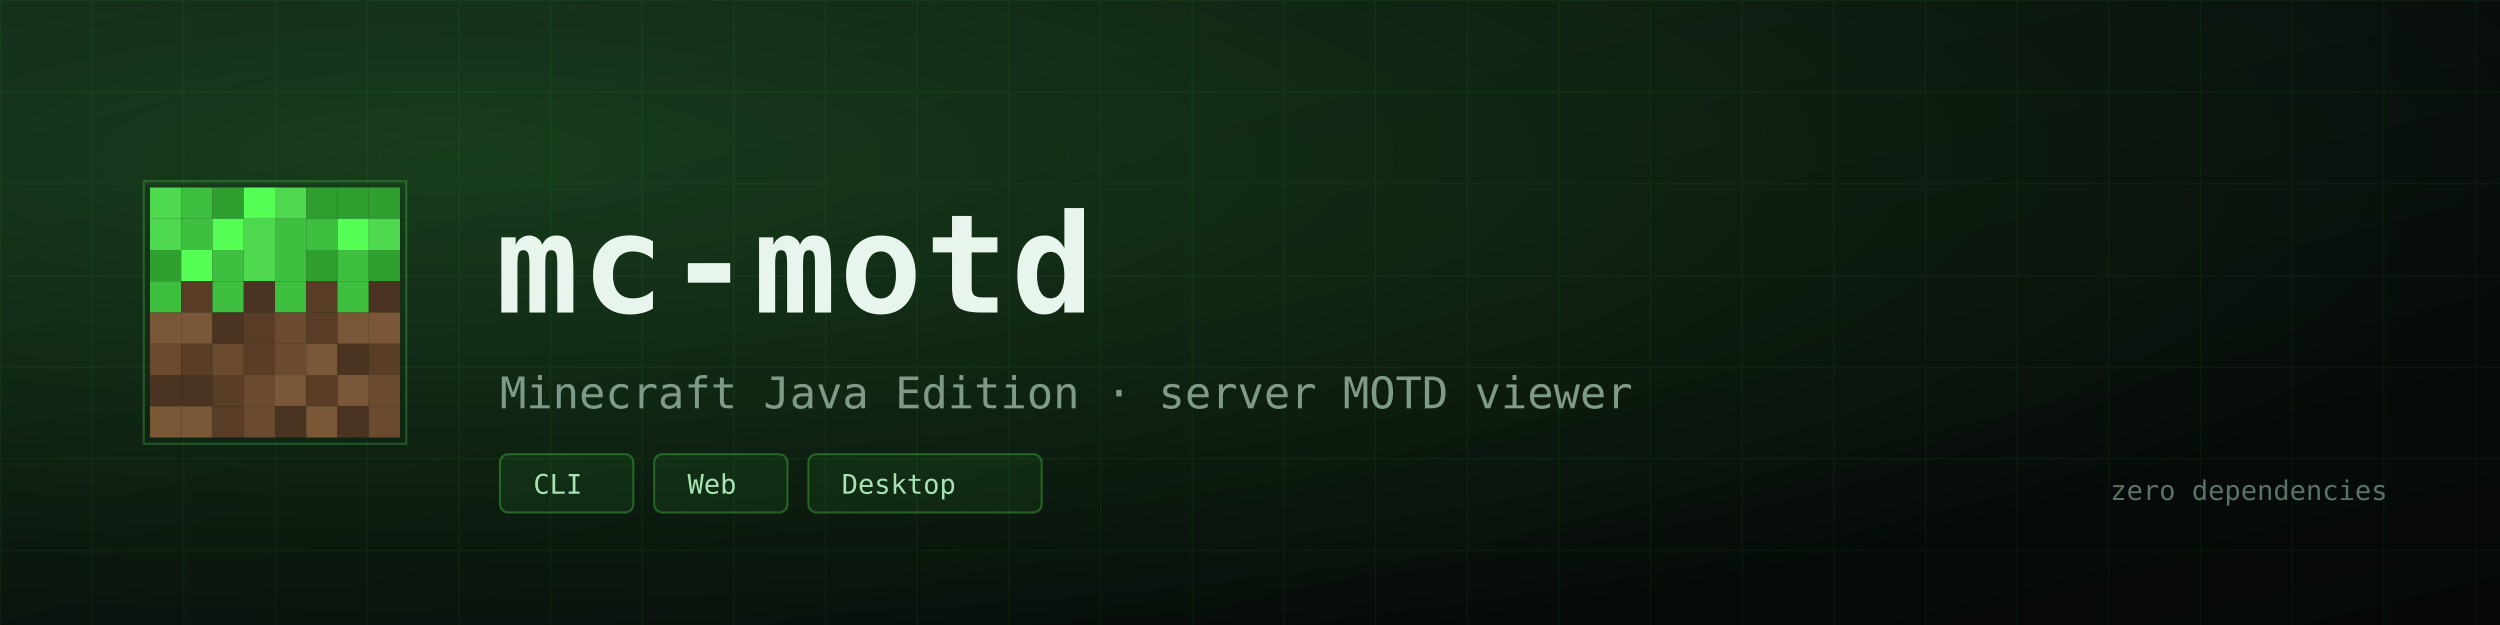
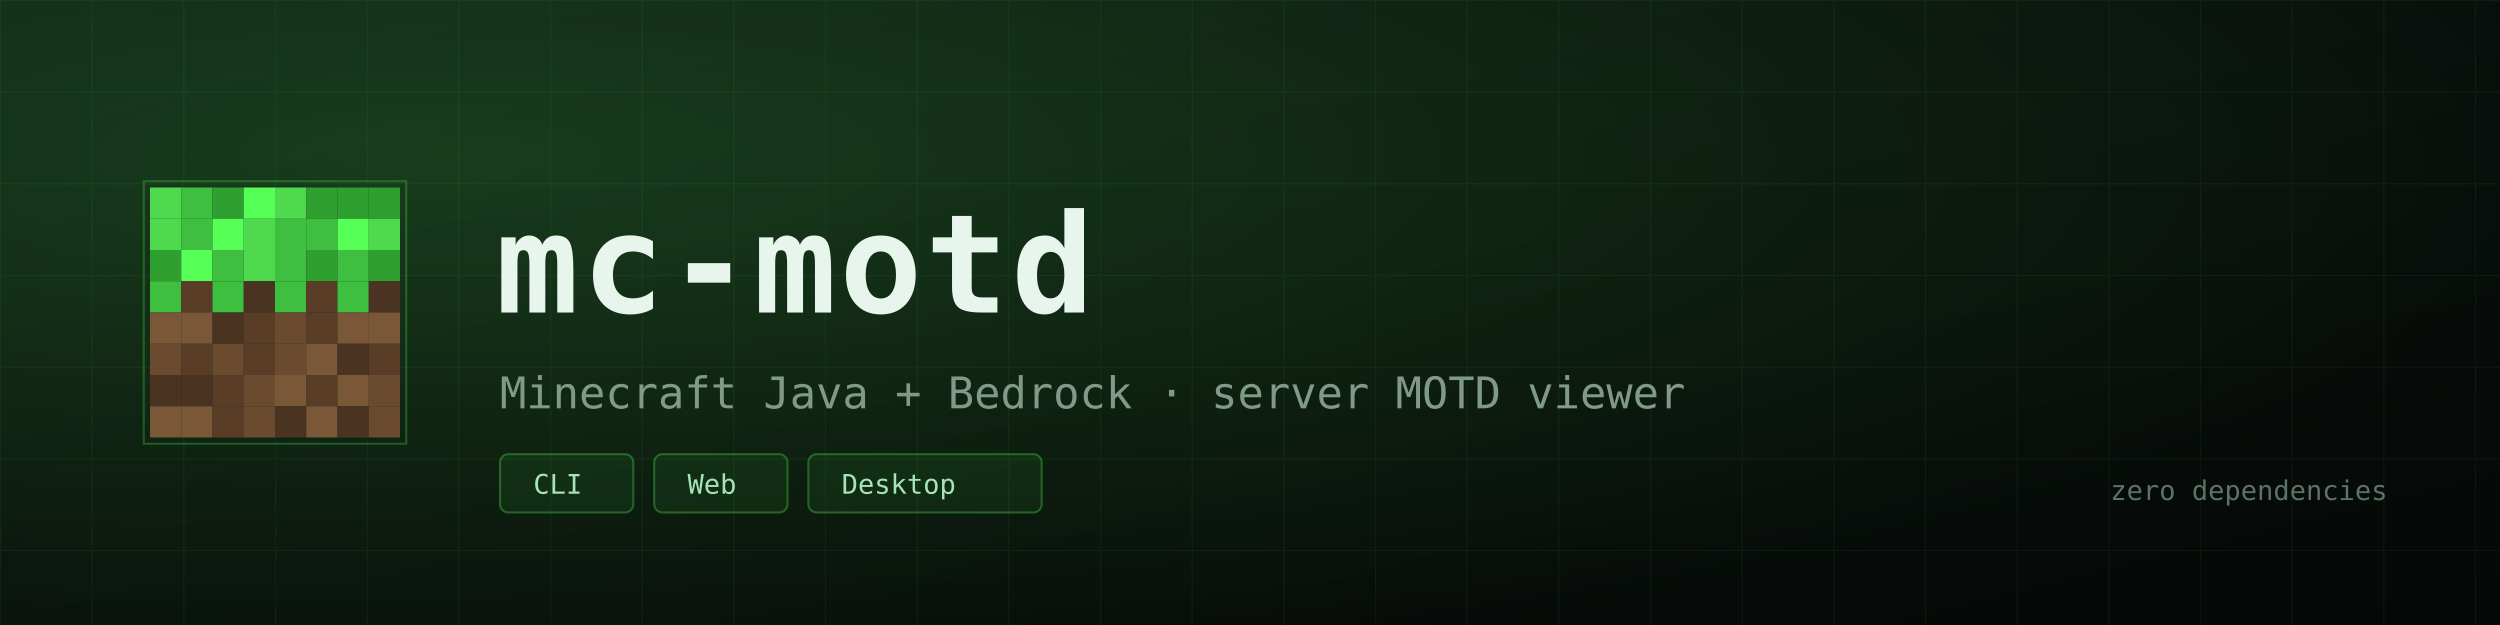
<svg xmlns="http://www.w3.org/2000/svg" width="1200" height="300" viewBox="0 0 1200 300" role="img" aria-label="mc-motd">
  <defs>
    <linearGradient id="bg" x1="0" y1="0" x2="1" y2="1">
      <stop offset="0" stop-color="#0c1512" />
      <stop offset="1" stop-color="#050806" />
    </linearGradient>
    <radialGradient id="glow" cx="0.18" cy="0.25" r="0.85">
      <stop offset="0" stop-color="#55ff55" stop-opacity="0.18" />
      <stop offset="1" stop-color="#55ff55" stop-opacity="0" />
    </radialGradient>
    <pattern id="grid" width="44" height="44" patternUnits="userSpaceOnUse">
      <path d="M44 0H0v44" fill="none" stroke="#55ff55" stroke-opacity="0.06" />
    </pattern>
  </defs>
  <rect width="1200" height="300" fill="url(#bg)" />
  <rect width="1200" height="300" fill="url(#grid)" />
  <rect width="1200" height="300" fill="url(#glow)" />
  <rect x="72" y="90" width="15" height="15" fill="#4fd94f" />
  <rect x="87" y="90" width="15" height="15" fill="#3fbf3f" />
  <rect x="102" y="90" width="15" height="15" fill="#2f9f2f" />
  <rect x="117" y="90" width="15" height="15" fill="#55ff55" />
  <rect x="132" y="90" width="15" height="15" fill="#4fd94f" />
  <rect x="147" y="90" width="15" height="15" fill="#2f9f2f" />
  <rect x="162" y="90" width="15" height="15" fill="#2f9f2f" />
  <rect x="177" y="90" width="15" height="15" fill="#2f9f2f" />
  <rect x="72" y="105" width="15" height="15" fill="#4fd94f" />
  <rect x="87" y="105" width="15" height="15" fill="#3fbf3f" />
  <rect x="102" y="105" width="15" height="15" fill="#55ff55" />
  <rect x="117" y="105" width="15" height="15" fill="#4fd94f" />
  <rect x="132" y="105" width="15" height="15" fill="#3fbf3f" />
  <rect x="147" y="105" width="15" height="15" fill="#3fbf3f" />
  <rect x="162" y="105" width="15" height="15" fill="#55ff55" />
  <rect x="177" y="105" width="15" height="15" fill="#4fd94f" />
  <rect x="72" y="120" width="15" height="15" fill="#2f9f2f" />
  <rect x="87" y="120" width="15" height="15" fill="#55ff55" />
  <rect x="102" y="120" width="15" height="15" fill="#3fbf3f" />
  <rect x="117" y="120" width="15" height="15" fill="#4fd94f" />
  <rect x="132" y="120" width="15" height="15" fill="#3fbf3f" />
  <rect x="147" y="120" width="15" height="15" fill="#2f9f2f" />
  <rect x="162" y="120" width="15" height="15" fill="#3fbf3f" />
  <rect x="177" y="120" width="15" height="15" fill="#2f9f2f" />
  <rect x="72" y="135" width="15" height="15" fill="#3fbf3f" />
  <rect x="87" y="135" width="15" height="15" fill="#5a3d26" />
  <rect x="102" y="135" width="15" height="15" fill="#3fbf3f" />
  <rect x="117" y="135" width="15" height="15" fill="#4a3320" />
  <rect x="132" y="135" width="15" height="15" fill="#3fbf3f" />
  <rect x="147" y="135" width="15" height="15" fill="#5a3d26" />
  <rect x="162" y="135" width="15" height="15" fill="#3fbf3f" />
  <rect x="177" y="135" width="15" height="15" fill="#4a3320" />
  <rect x="72" y="150" width="15" height="15" fill="#7a5736" />
  <rect x="87" y="150" width="15" height="15" fill="#7a5736" />
  <rect x="102" y="150" width="15" height="15" fill="#4a3320" />
  <rect x="117" y="150" width="15" height="15" fill="#5a3d26" />
  <rect x="132" y="150" width="15" height="15" fill="#6b4b2f" />
  <rect x="147" y="150" width="15" height="15" fill="#5a3d26" />
  <rect x="162" y="150" width="15" height="15" fill="#7a5736" />
  <rect x="177" y="150" width="15" height="15" fill="#7a5736" />
  <rect x="72" y="165" width="15" height="15" fill="#6b4b2f" />
  <rect x="87" y="165" width="15" height="15" fill="#5a3d26" />
  <rect x="102" y="165" width="15" height="15" fill="#6b4b2f" />
  <rect x="117" y="165" width="15" height="15" fill="#5a3d26" />
  <rect x="132" y="165" width="15" height="15" fill="#6b4b2f" />
  <rect x="147" y="165" width="15" height="15" fill="#7a5736" />
  <rect x="162" y="165" width="15" height="15" fill="#4a3320" />
  <rect x="177" y="165" width="15" height="15" fill="#5a3d26" />
  <rect x="72" y="180" width="15" height="15" fill="#4a3320" />
  <rect x="87" y="180" width="15" height="15" fill="#4a3320" />
  <rect x="102" y="180" width="15" height="15" fill="#5a3d26" />
  <rect x="117" y="180" width="15" height="15" fill="#6b4b2f" />
  <rect x="132" y="180" width="15" height="15" fill="#7a5736" />
  <rect x="147" y="180" width="15" height="15" fill="#5a3d26" />
  <rect x="162" y="180" width="15" height="15" fill="#7a5736" />
  <rect x="177" y="180" width="15" height="15" fill="#6b4b2f" />
  <rect x="72" y="195" width="15" height="15" fill="#7a5736" />
  <rect x="87" y="195" width="15" height="15" fill="#7a5736" />
  <rect x="102" y="195" width="15" height="15" fill="#5a3d26" />
  <rect x="117" y="195" width="15" height="15" fill="#6b4b2f" />
  <rect x="132" y="195" width="15" height="15" fill="#4a3320" />
  <rect x="147" y="195" width="15" height="15" fill="#7a5736" />
  <rect x="162" y="195" width="15" height="15" fill="#4a3320" />
  <rect x="177" y="195" width="15" height="15" fill="#6b4b2f" />
  <rect x="69" y="87" width="126" height="126" fill="none" stroke="#55ff55" stroke-opacity="0.25" />
  <text x="238" y="150" font-family="'DejaVu Sans Mono',Menlo,Consolas,monospace" font-size="66" font-weight="bold" fill="#e8f5ec" letter-spacing="1.5">mc-motd</text>
-   <text x="240" y="196" font-family="'DejaVu Sans Mono',Menlo,Consolas,monospace" font-size="21" fill="#7f9a88">Minecraft Java Edition · server MOTD viewer</text>
+   <text x="240" y="196" font-family="'DejaVu Sans Mono',Menlo,Consolas,monospace" font-size="21" fill="#7f9a88">Minecraft Java + Bedrock · server MOTD viewer</text>
  <g font-family="'DejaVu Sans Mono',Menlo,Consolas,monospace" font-size="13" fill="#a7e3b4">
    <rect x="240" y="218" width="64" height="28" rx="4" fill="#55ff55" fill-opacity="0.07" stroke="#55ff55" stroke-opacity="0.3" />
    <text x="256" y="237">CLI</text>
    <rect x="314" y="218" width="64" height="28" rx="4" fill="#55ff55" fill-opacity="0.07" stroke="#55ff55" stroke-opacity="0.3" />
    <text x="330" y="237">Web</text>
    <rect x="388" y="218" width="112" height="28" rx="4" fill="#55ff55" fill-opacity="0.07" stroke="#55ff55" stroke-opacity="0.3" />
    <text x="404" y="237">Desktop</text>
  </g>
  <text x="1146" y="240" text-anchor="end" font-family="'DejaVu Sans Mono',Menlo,Consolas,monospace" font-size="13" fill="#5b7365">zero dependencies</text>
</svg>
